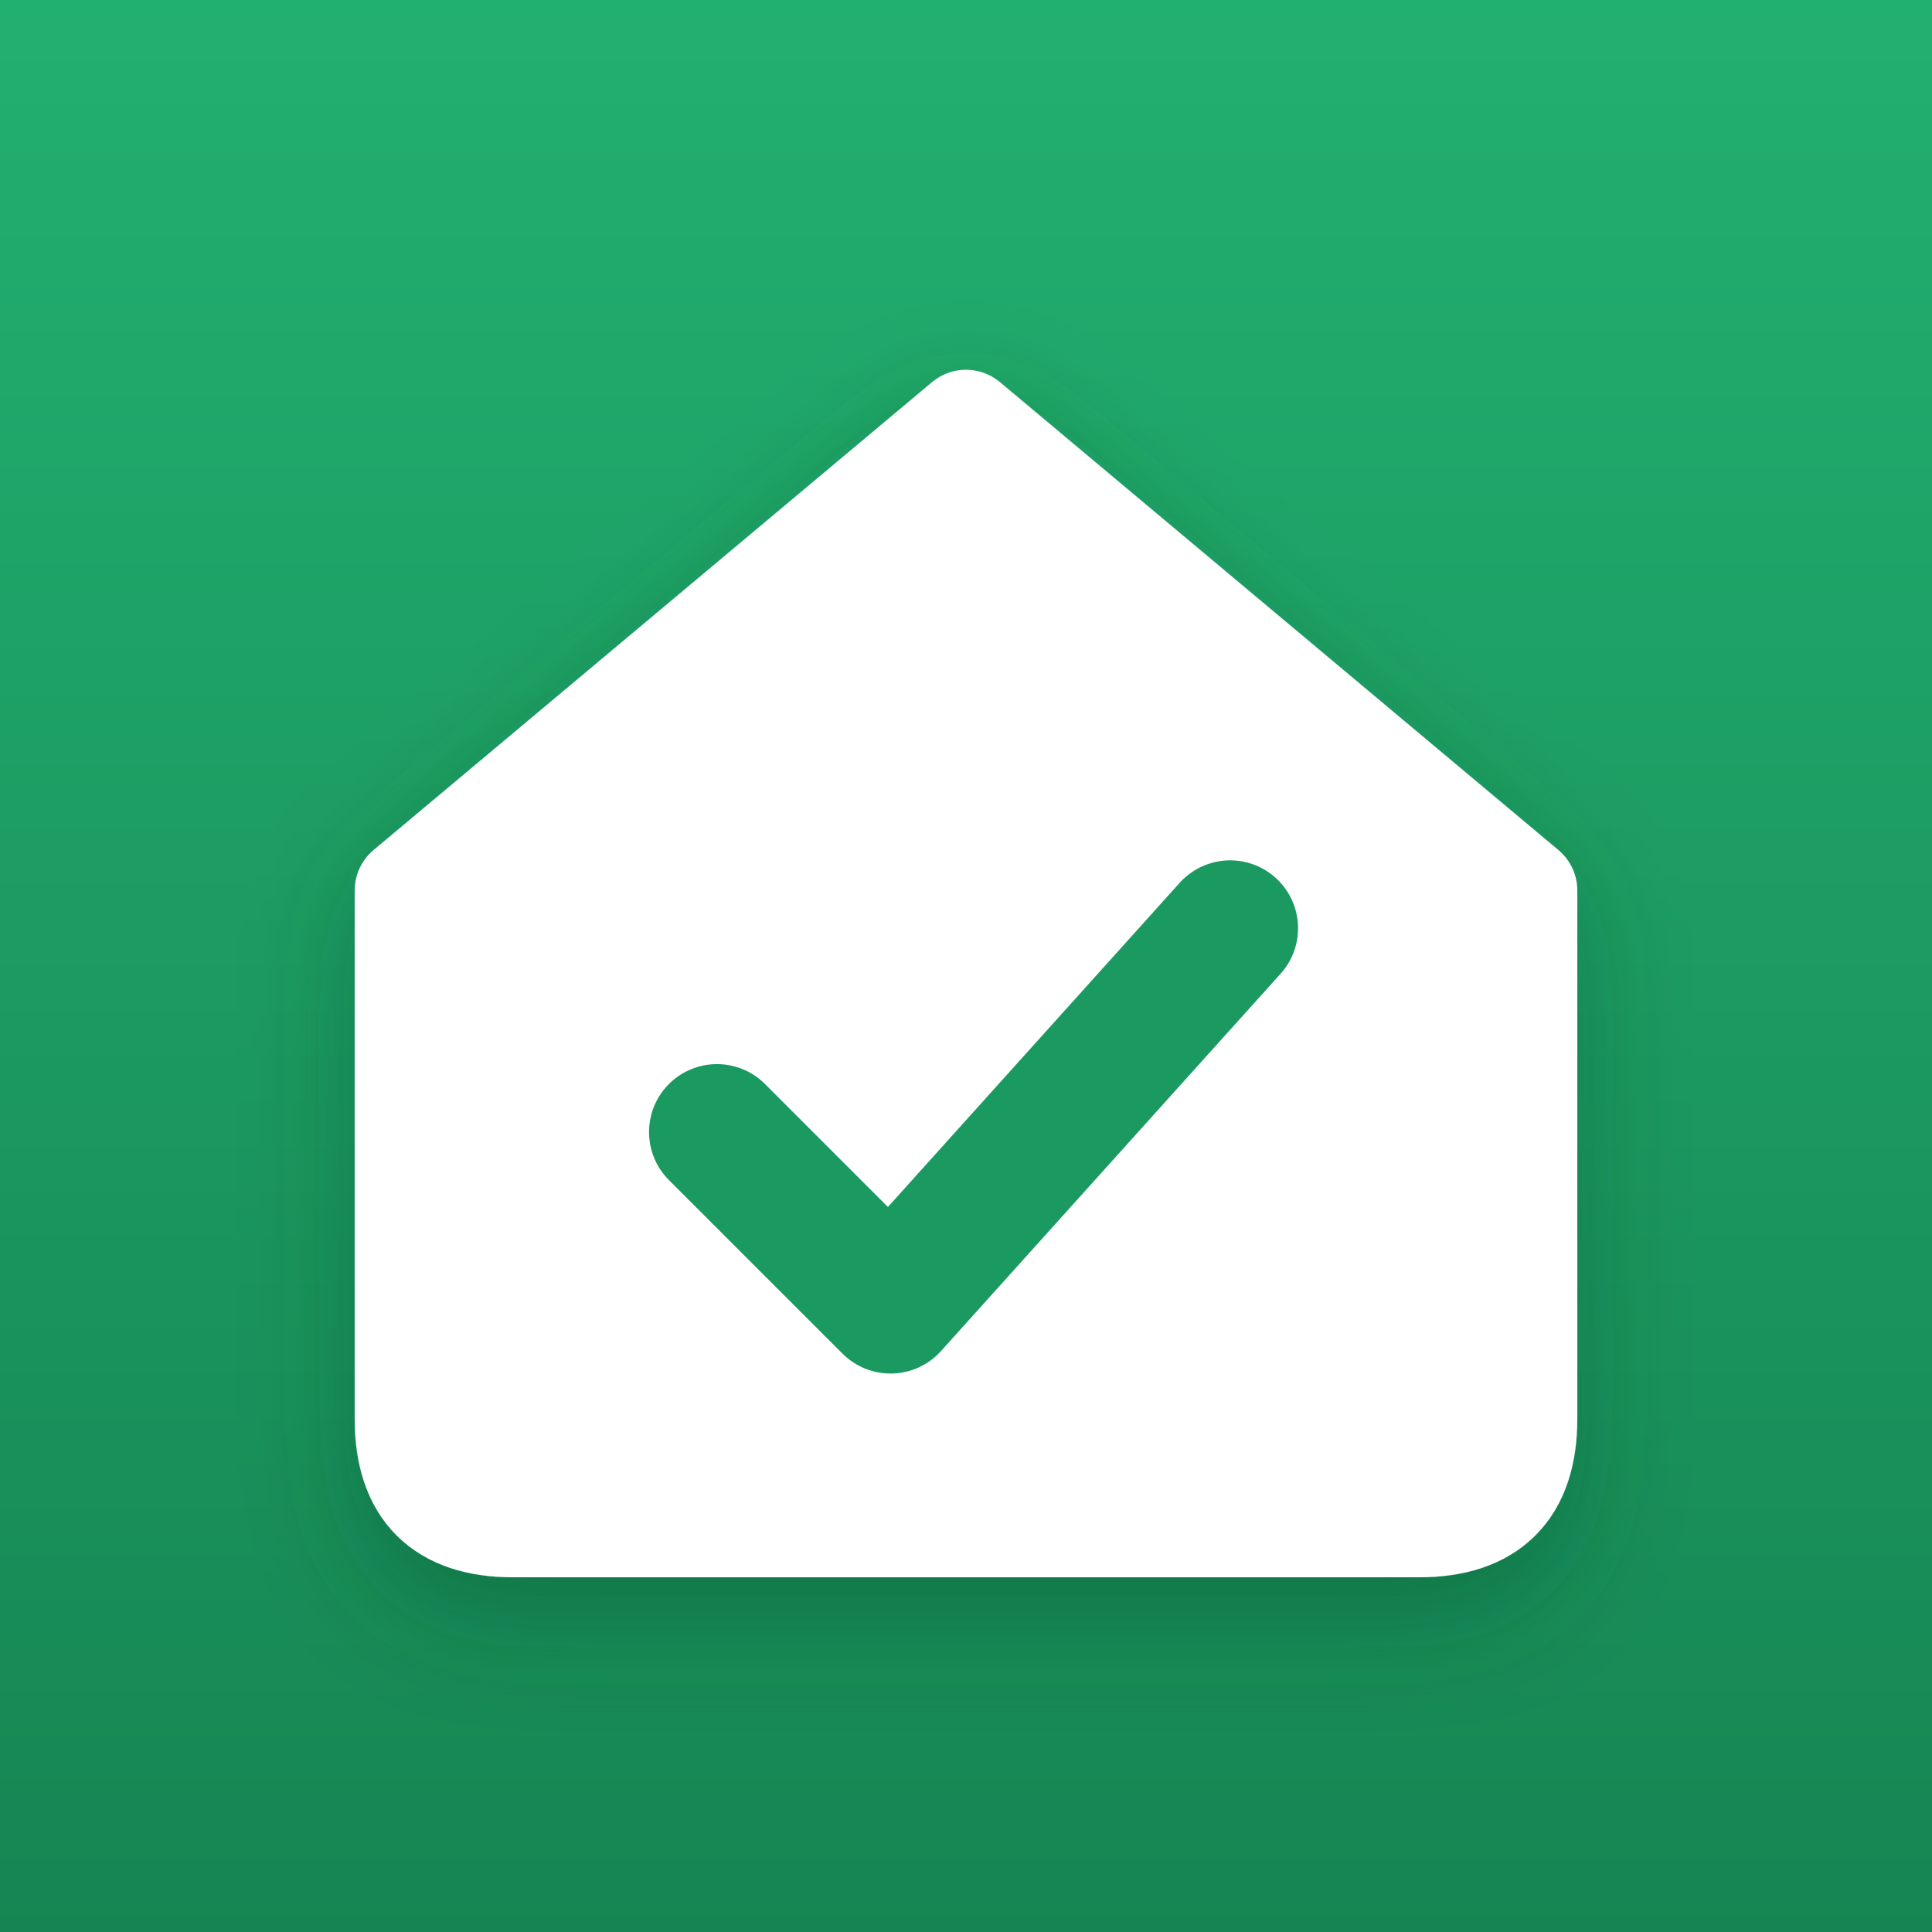
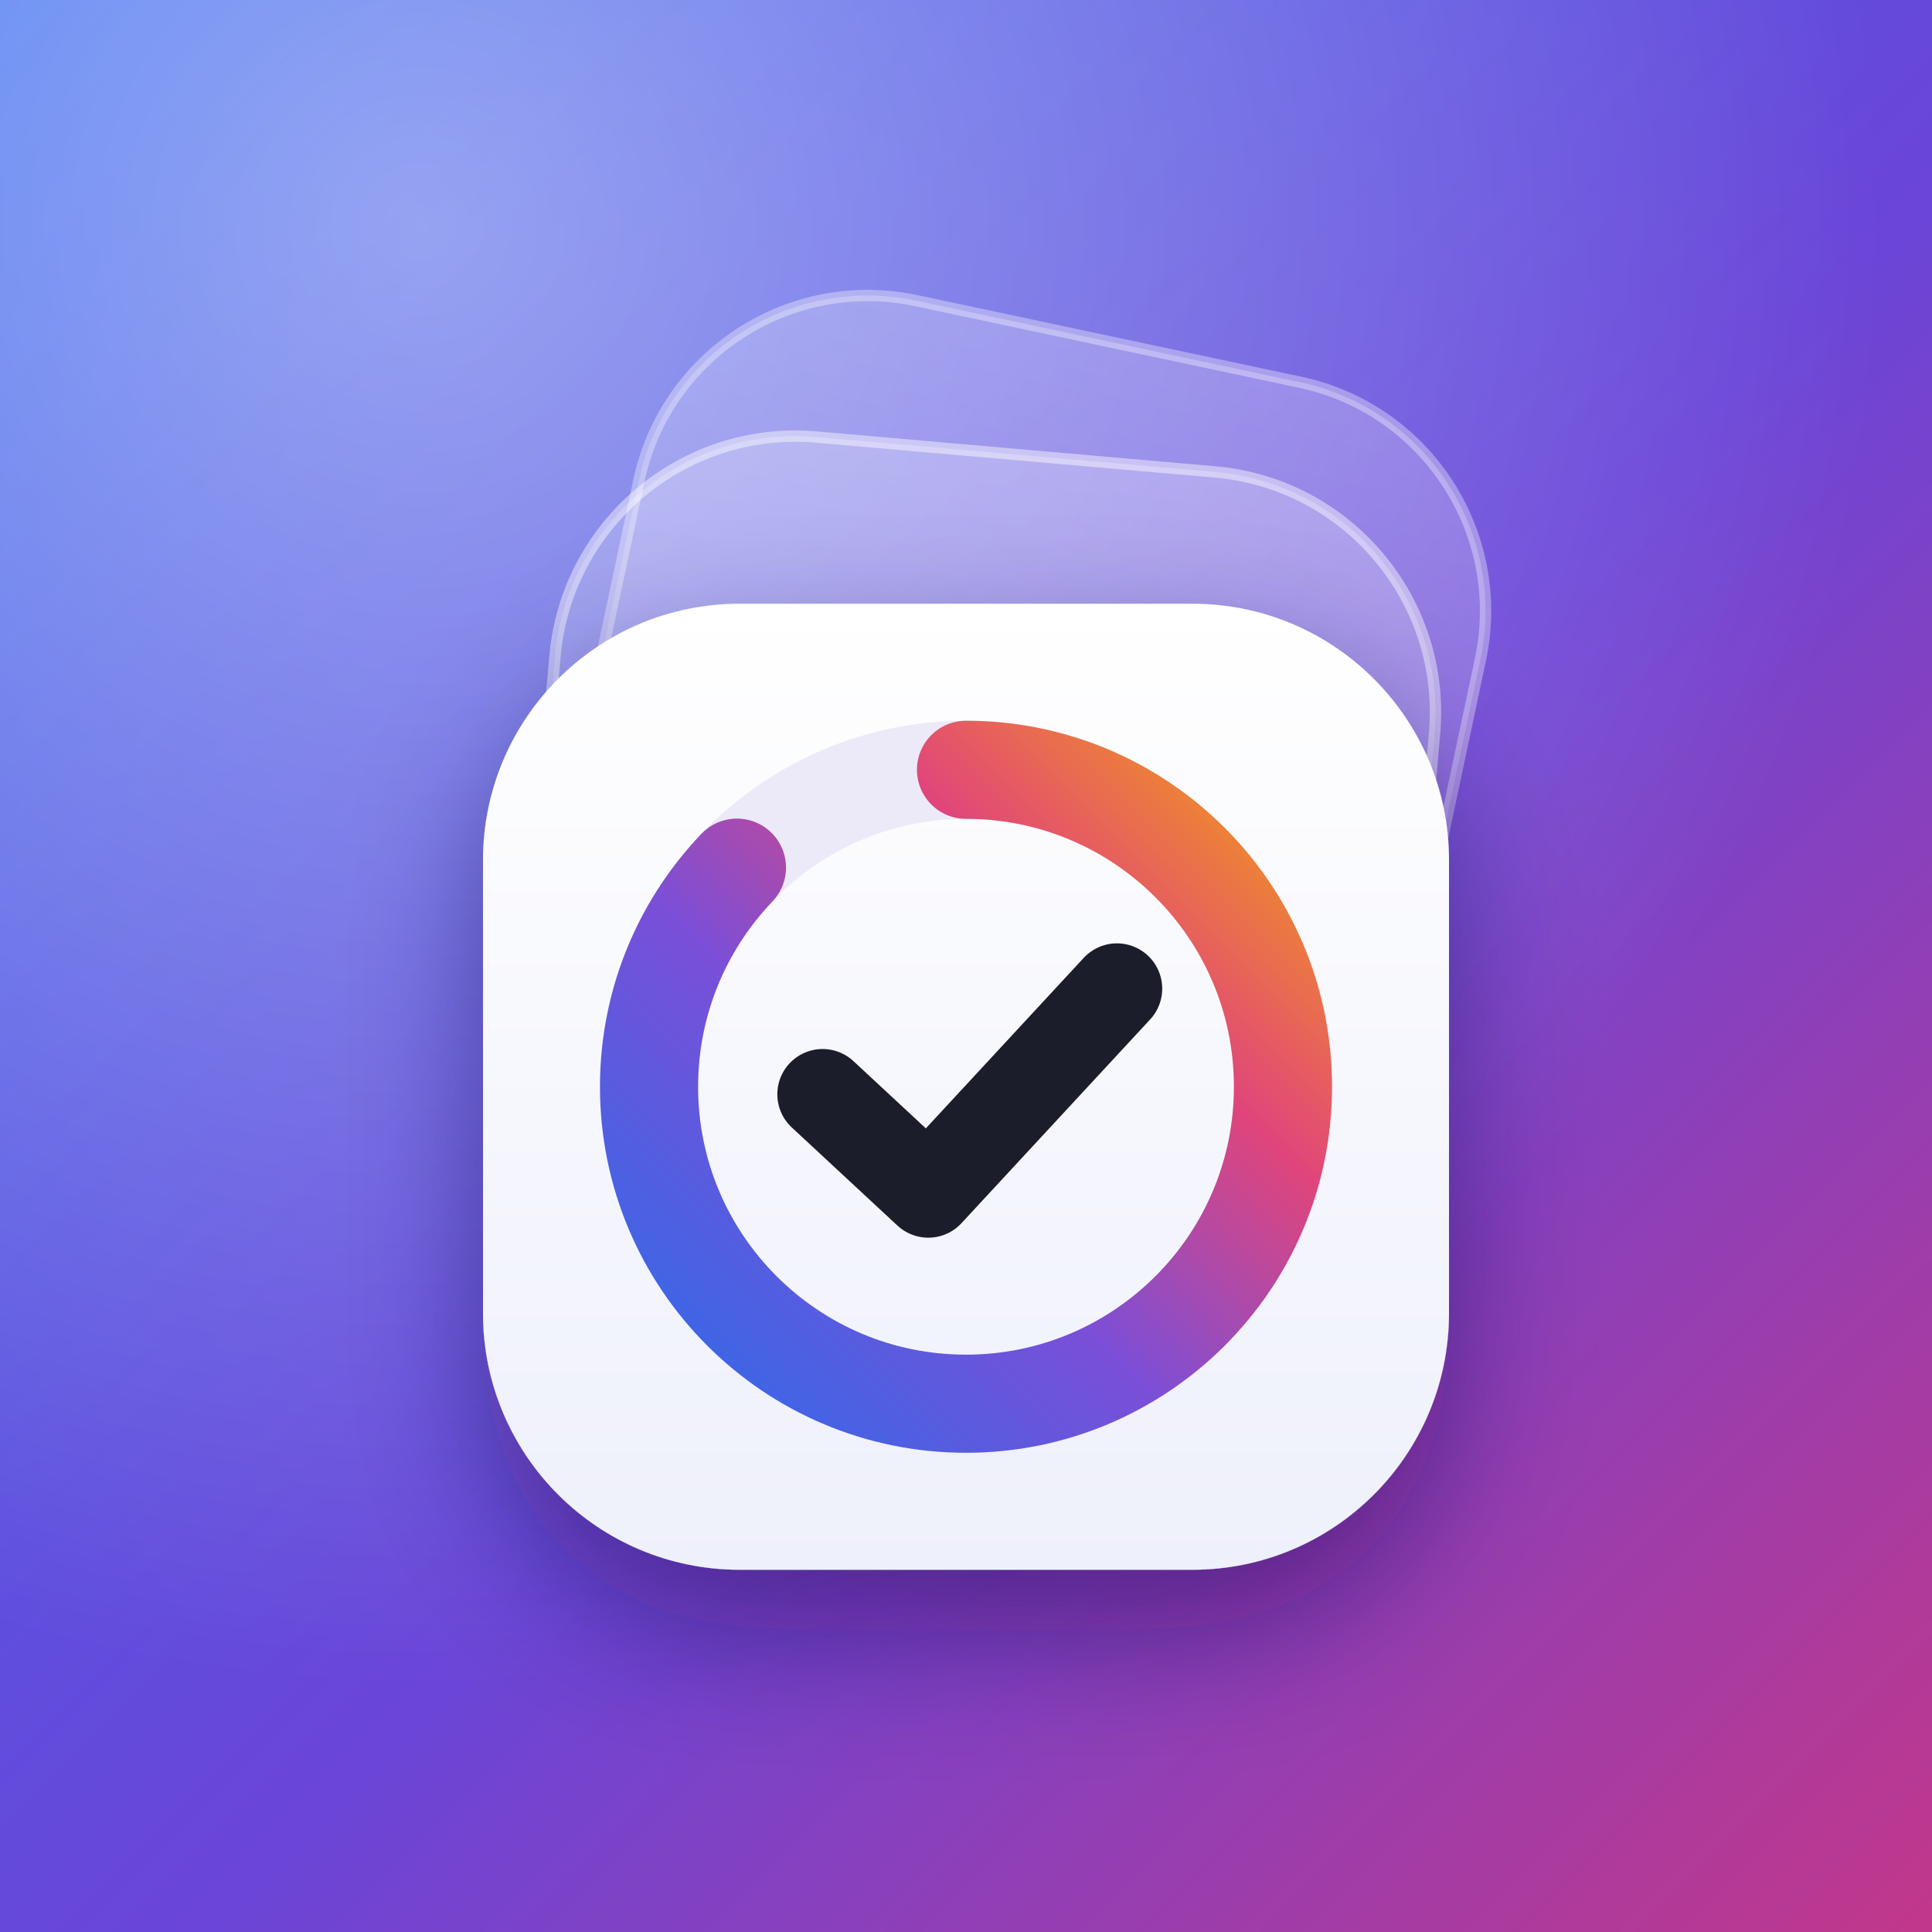
<svg xmlns="http://www.w3.org/2000/svg" viewBox="0 0 512 512">
  <defs>
-     <linearGradient id="bg" x1="0" y1="0" x2="0" y2="1">
-       <stop offset="0" stop-color="#22B070" />
-       <stop offset="1" stop-color="#168553" />
+     <linearGradient id="bg" x1="0" y1="0" x2="1" y2="1">
+       <stop offset="0" stop-color="#3b6cf0" />
+       <stop offset=".55" stop-color="#6a45d8" />
+       <stop offset="1" stop-color="#c2378a" />
    </linearGradient>
-     <filter id="sh" x="-20%" y="-20%" width="140%" height="140%">
-       <feDropShadow dx="0" dy="10" stdDeviation="14" flood-color="#0B4A2C" flood-opacity=".35" />
+     <radialGradient id="glow" cx=".22" cy=".12" r=".75">
+       <stop offset="0" stop-color="#fff" stop-opacity=".42" />
+       <stop offset="1" stop-color="#fff" stop-opacity="0" />
+     </radialGradient>
+     <linearGradient id="ring" x1="0" y1="0" x2="1" y2="1">
+       <stop offset="0" stop-color="#2f6be8" />
+       <stop offset=".4" stop-color="#7a4fd8" />
+       <stop offset=".7" stop-color="#e0457b" />
+       <stop offset="1" stop-color="#f39a1c" />
+     </linearGradient>
+     <linearGradient id="gl" x1="0" y1="0" x2="0" y2="1">
+       <stop offset="0" stop-color="#fff" stop-opacity=".46" />
+       <stop offset="1" stop-color="#fff" stop-opacity=".12" />
+     </linearGradient>
+     <linearGradient id="gl2" x1="0" y1="0" x2="0" y2="1">
+       <stop offset="0" stop-color="#fff" stop-opacity=".24" />
+       <stop offset="1" stop-color="#fff" stop-opacity=".06" />
+     </linearGradient>
+     <linearGradient id="edge" x1="0" y1="0" x2="1" y2="1">
+       <stop offset="0" stop-color="#fff" stop-opacity=".95" />
+       <stop offset=".6" stop-color="#fff" stop-opacity=".2" />
+       <stop offset="1" stop-color="#fff" stop-opacity=".55" />
+     </linearGradient>
+     <linearGradient id="white" x1="0" y1="0" x2="0" y2="1">
+       <stop offset="0" stop-color="#fff" />
+       <stop offset="1" stop-color="#eef0fb" />
+     </linearGradient>
+     <filter id="sh" x="-30%" y="-30%" width="160%" height="160%">
+       <feDropShadow dx="0" dy="16" stdDeviation="18" flood-color="#1b0b4a" flood-opacity=".45" />
+     </filter>
+     <filter id="rs" x="-30%" y="-30%" width="160%" height="160%">
+       <feDropShadow dx="0" dy="6" stdDeviation="8" flood-color="#5a3fc8" flood-opacity=".35" />
    </filter>
  </defs>
  <rect width="512" height="512" fill="url(#bg)" />
-   <path d="M256 112 L404 236 V376 Q404 404 376 404 H136 Q108 404 108 376 V236 Z" fill="#fff" stroke="#fff" stroke-width="28" stroke-linejoin="round" filter="url(#sh)" />
-   <path d="M190 300 L236 346 L326 246" fill="none" stroke="#1A9A60" stroke-width="36" stroke-linecap="round" stroke-linejoin="round" />
+   <rect width="512" height="512" fill="url(#glow)" />
+   <rect x="156" y="88" width="228" height="228" rx="62" fill="url(#gl2)" stroke="#fff" stroke-opacity=".35" stroke-width="3" transform="rotate(12 270 202)" />
+   <rect x="142" y="120" width="234" height="234" rx="64" fill="url(#gl2)" stroke="#fff" stroke-opacity=".45" stroke-width="3" transform="rotate(5 259 237)" />
+   <g filter="url(#sh)">
+     <rect x="128" y="160" width="256" height="256" rx="68" fill="url(#white)" />
+   </g>
+   <circle cx="256" cy="288" r="84" fill="none" stroke="#eceaf8" stroke-width="26" />
+   <circle cx="256" cy="288" r="84" fill="none" stroke="url(#ring)" stroke-width="26" stroke-linecap="round" stroke-dasharray="460 540" transform="rotate(-90 256 288)" />
+   <path d="M218 290 L246 316 L296 262" fill="none" stroke="#1b1d2b" stroke-width="24" stroke-linecap="round" stroke-linejoin="round" />
</svg>
